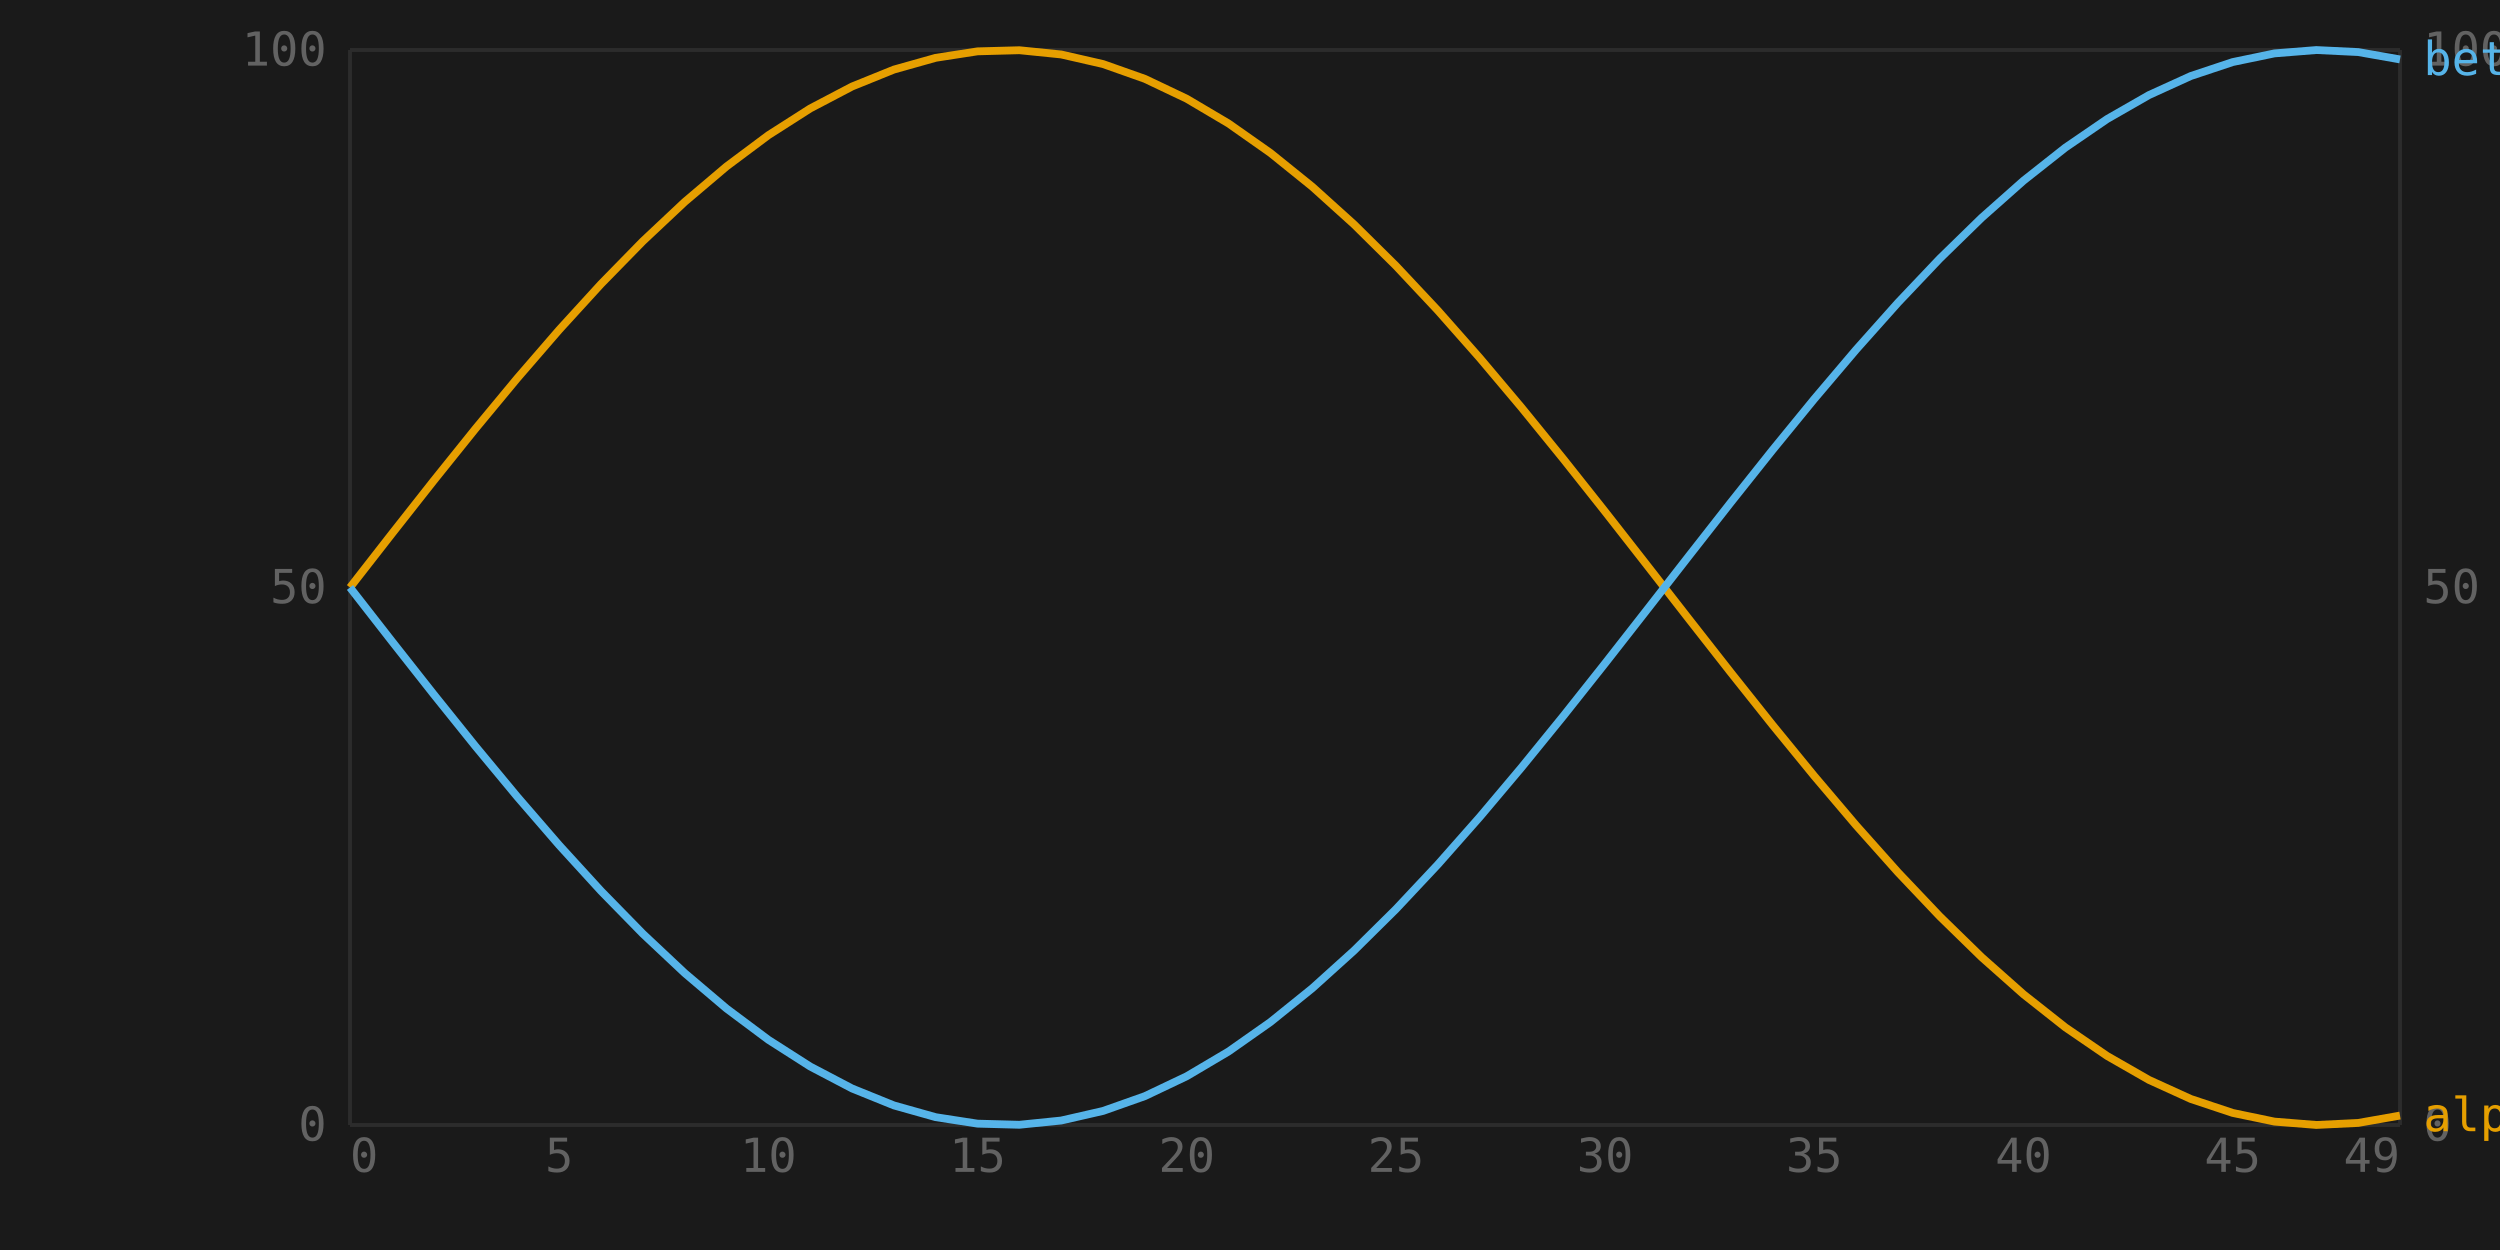
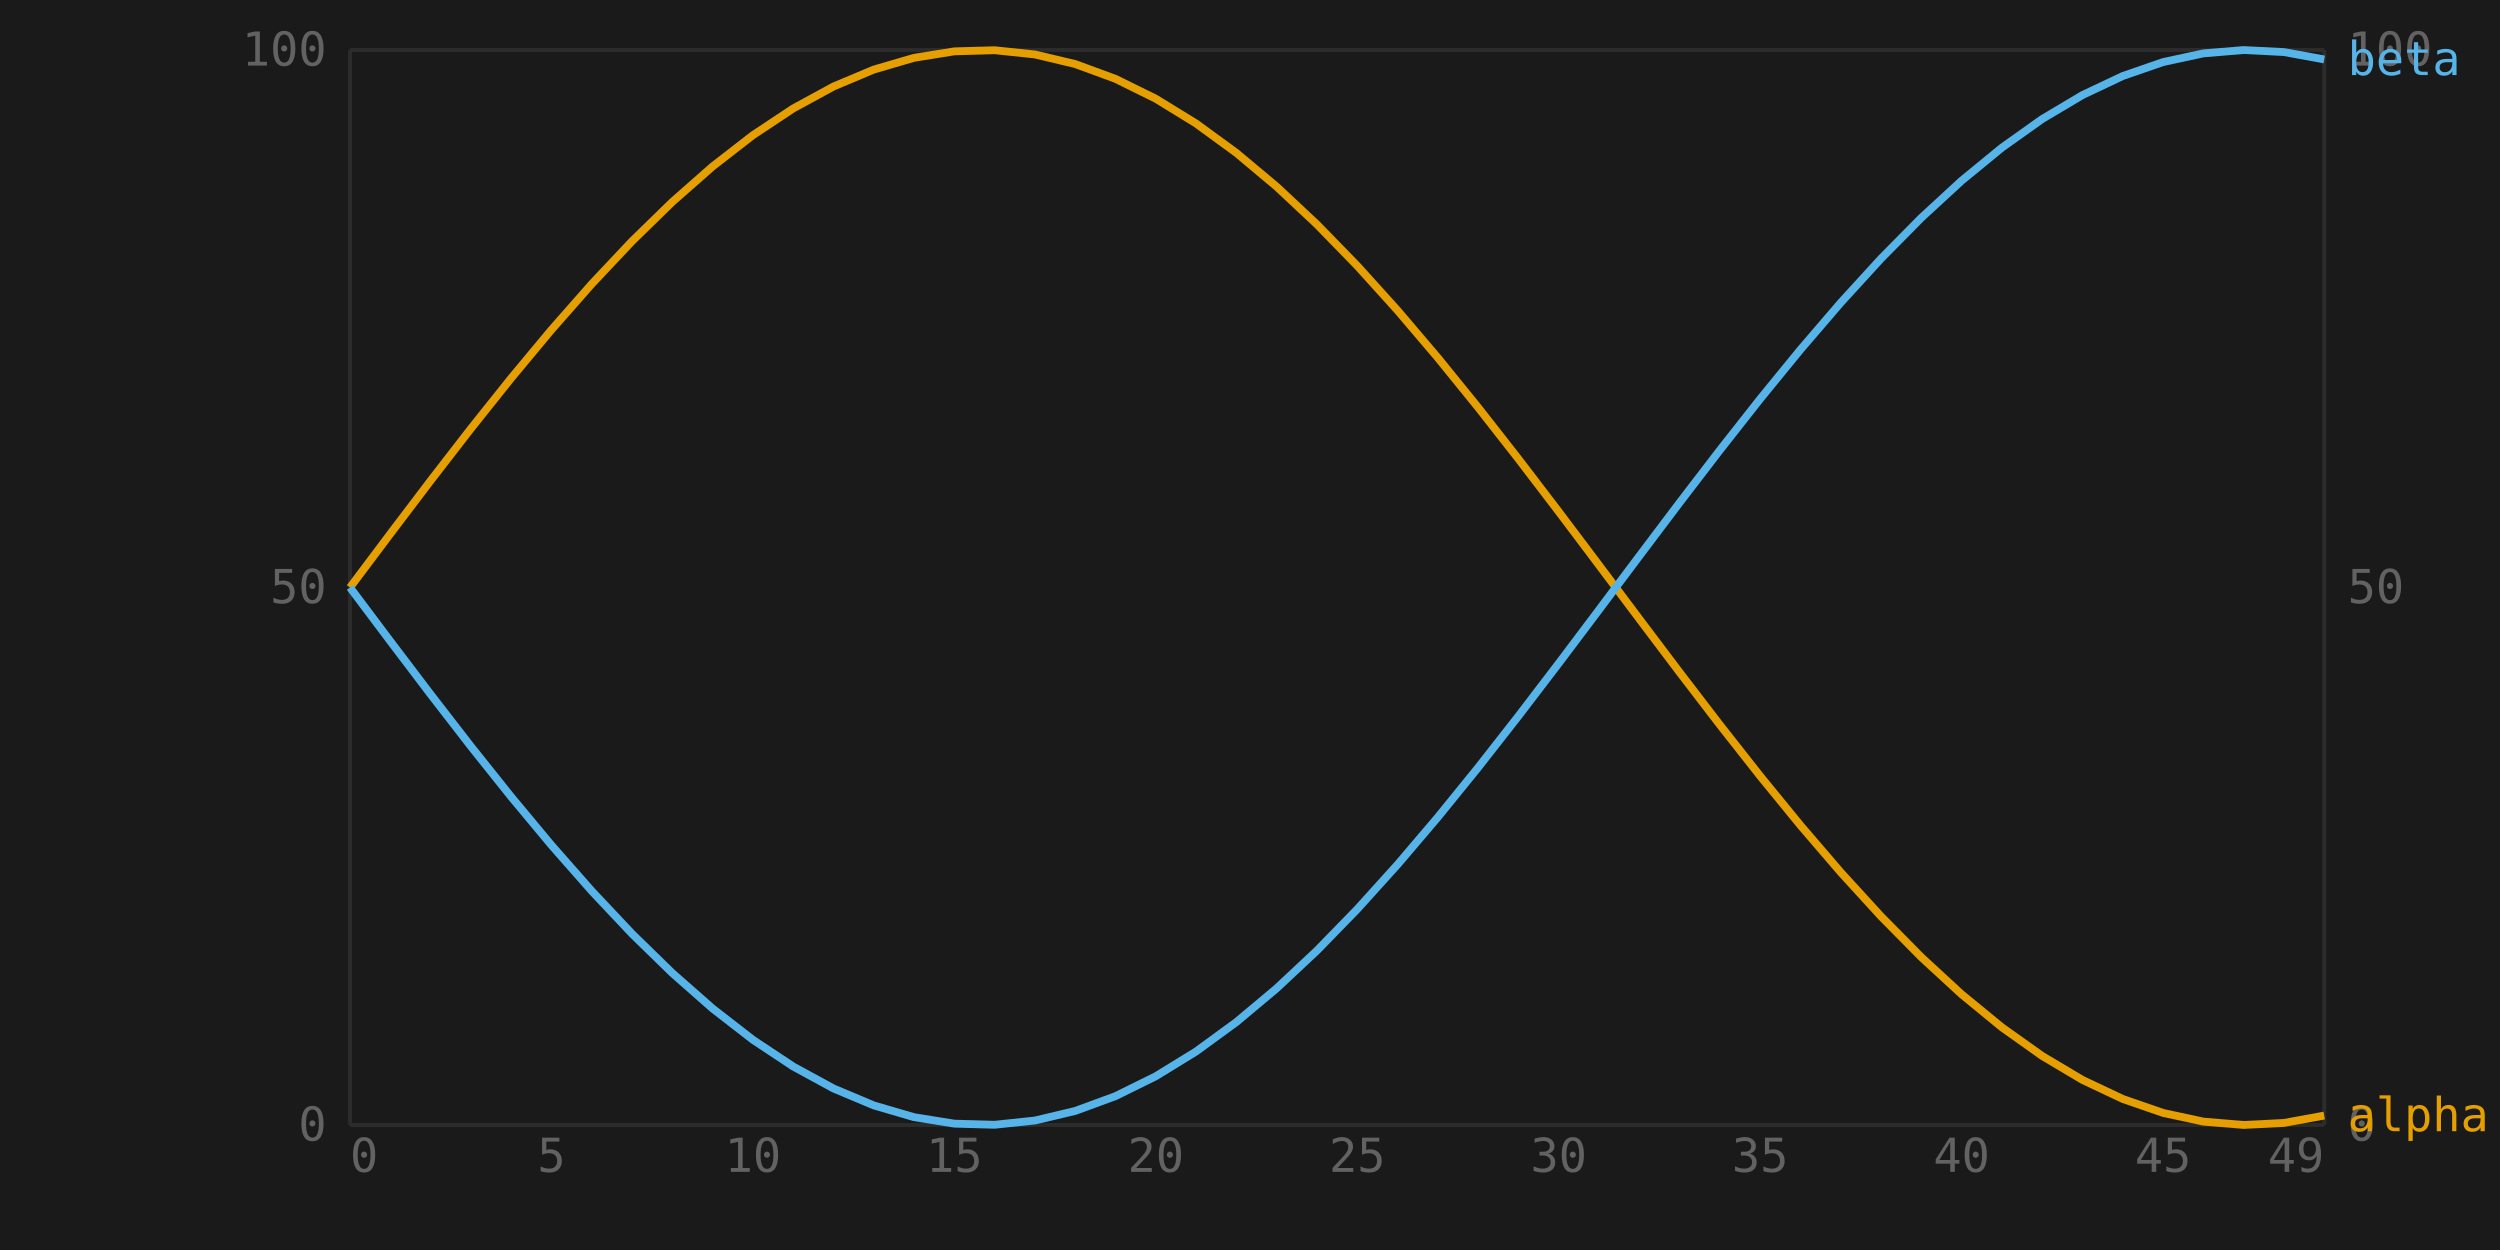
<svg xmlns="http://www.w3.org/2000/svg" viewBox="0 0 640 320" width="640" height="320">
  <rect width="100%" height="100%" fill="#1a1a1a" />
  <line x1="89.6" y1="12.8" x2="89.6" y2="288" stroke="#2c2c2c" stroke-width="1" />
-   <line x1="89.6" y1="288" x2="614.4" y2="288" stroke="#2c2c2c" stroke-width="1" />
-   <line x1="614.4" y1="12.8" x2="614.4" y2="288" stroke="#2c2c2c" stroke-width="1" />
-   <line x1="89.6" y1="12.8" x2="614.4" y2="12.8" stroke="#2c2c2c" stroke-width="1" />
+   <line x1="89.6" y1="288" x2="595" y2="288" stroke="#2c2c2c" stroke-width="1" />
+   <line x1="595" y1="12.8" x2="595" y2="288" stroke="#2c2c2c" stroke-width="1" />
+   <line x1="89.6" y1="12.8" x2="595" y2="12.8" stroke="#2c2c2c" stroke-width="1" />
  <text x="83.6" y="292" text-anchor="end" font-size="12" font-family="monospace" fill="#626262">0</text>
-   <text x="620.4" y="292" text-anchor="start" font-size="12" font-family="monospace" fill="#626262">0</text>
+   <text x="601" y="292" text-anchor="start" font-size="12" font-family="monospace" fill="#626262">0</text>
  <text x="83.6" y="154.4" text-anchor="end" font-size="12" font-family="monospace" fill="#626262">50</text>
-   <text x="620.4" y="154.4" text-anchor="start" font-size="12" font-family="monospace" fill="#626262">50</text>
+   <text x="601" y="154.4" text-anchor="start" font-size="12" font-family="monospace" fill="#626262">50</text>
  <text x="83.6" y="16.8" text-anchor="end" font-size="12" font-family="monospace" fill="#626262">100</text>
-   <text x="620.4" y="16.8" text-anchor="start" font-size="12" font-family="monospace" fill="#626262">100</text>
+   <text x="601" y="16.8" text-anchor="start" font-size="12" font-family="monospace" fill="#626262">100</text>
  <text x="89.6" y="300" text-anchor="start" font-size="12" font-family="monospace" fill="#626262">0</text>
-   <text x="143.151" y="300" text-anchor="middle" font-size="12" font-family="monospace" fill="#626262">5</text>
-   <text x="196.702" y="300" text-anchor="middle" font-size="12" font-family="monospace" fill="#626262">10</text>
-   <text x="250.253" y="300" text-anchor="middle" font-size="12" font-family="monospace" fill="#626262">15</text>
-   <text x="303.804" y="300" text-anchor="middle" font-size="12" font-family="monospace" fill="#626262">20</text>
-   <text x="357.355" y="300" text-anchor="middle" font-size="12" font-family="monospace" fill="#626262">25</text>
-   <text x="410.906" y="300" text-anchor="middle" font-size="12" font-family="monospace" fill="#626262">30</text>
-   <text x="464.457" y="300" text-anchor="middle" font-size="12" font-family="monospace" fill="#626262">35</text>
-   <text x="518.008" y="300" text-anchor="middle" font-size="12" font-family="monospace" fill="#626262">40</text>
-   <text x="571.559" y="300" text-anchor="middle" font-size="12" font-family="monospace" fill="#626262">45</text>
-   <text x="614.4" y="300" text-anchor="end" font-size="12" font-family="monospace" fill="#626262">49</text>
-   <path d="M89.6 150.4 L100.31 136.663 L111.02 123.063 L121.731 109.736 L132.441 96.816 L143.151 84.431 L153.861 72.705 L164.571 61.756 L175.282 51.692 L185.992 42.614 L196.702 34.614 L207.412 27.77 L218.122 22.151 L228.833 17.814 L239.543 14.802 L250.253 13.145 L260.963 12.859 L271.673 13.947 L282.384 16.399 L293.094 20.189 L303.804 25.281 L314.514 31.622 L325.224 39.151 L335.935 47.791 L346.645 57.456 L357.355 68.05 L368.065 79.467 L378.776 91.593 L389.486 104.306 L400.196 117.479 L410.906 130.982 L421.616 144.679 L432.327 158.432 L443.037 172.106 L453.747 185.562 L464.457 198.668 L475.167 211.291 L485.878 223.305 L496.588 234.592 L507.298 245.037 L518.008 254.536 L528.718 262.995 L539.429 270.329 L550.139 276.464 L560.849 281.34 L571.559 284.908 L582.269 287.132 L592.98 287.989 L603.69 287.472 L614.4 285.585" fill="none" stroke="#e69f00" stroke-width="2" />
-   <path d="M89.6 150.4 L100.31 164.137 L111.02 177.737 L121.731 191.064 L132.441 203.984 L143.151 216.369 L153.861 228.095 L164.571 239.044 L175.282 249.108 L185.992 258.186 L196.702 266.186 L207.412 273.03 L218.122 278.649 L228.833 282.986 L239.543 285.998 L250.253 287.655 L260.963 287.941 L271.673 286.853 L282.384 284.401 L293.094 280.611 L303.804 275.519 L314.514 269.178 L325.224 261.649 L335.935 253.009 L346.645 243.344 L357.355 232.75 L368.065 221.333 L378.776 209.207 L389.486 196.494 L400.196 183.321 L410.906 169.818 L421.616 156.121 L432.327 142.368 L443.037 128.694 L453.747 115.238 L464.457 102.132 L475.167 89.509 L485.878 77.495 L496.588 66.208 L507.298 55.763 L518.008 46.264 L528.718 37.805 L539.429 30.471 L550.139 24.336 L560.849 19.46 L571.559 15.892 L582.269 13.668 L592.98 12.811 L603.69 13.328 L614.4 15.215" fill="none" stroke="#56b4e9" stroke-width="2" />
-   <text x="620.4" y="289.585" text-anchor="start" font-size="12" font-family="monospace" fill="#e69f00">alpha</text>
-   <text x="620.4" y="19.215" text-anchor="start" font-size="12" font-family="monospace" fill="#56b4e9">beta</text>
+   <text x="141.171" y="300" text-anchor="middle" font-size="12" font-family="monospace" fill="#626262">5</text>
+   <text x="192.743" y="300" text-anchor="middle" font-size="12" font-family="monospace" fill="#626262">10</text>
+   <text x="244.314" y="300" text-anchor="middle" font-size="12" font-family="monospace" fill="#626262">15</text>
+   <text x="295.886" y="300" text-anchor="middle" font-size="12" font-family="monospace" fill="#626262">20</text>
+   <text x="347.457" y="300" text-anchor="middle" font-size="12" font-family="monospace" fill="#626262">25</text>
+   <text x="399.029" y="300" text-anchor="middle" font-size="12" font-family="monospace" fill="#626262">30</text>
+   <text x="450.6" y="300" text-anchor="middle" font-size="12" font-family="monospace" fill="#626262">35</text>
+   <text x="502.171" y="300" text-anchor="middle" font-size="12" font-family="monospace" fill="#626262">40</text>
+   <text x="553.743" y="300" text-anchor="middle" font-size="12" font-family="monospace" fill="#626262">45</text>
+   <text x="595" y="300" text-anchor="end" font-size="12" font-family="monospace" fill="#626262">49</text>
+   <path d="M89.6 150.4 L99.914 136.663 L110.229 123.063 L120.543 109.736 L130.857 96.816 L141.171 84.431 L151.486 72.705 L161.8 61.756 L172.114 51.692 L182.429 42.614 L192.743 34.614 L203.057 27.77 L213.371 22.151 L223.686 17.814 L234 14.802 L244.314 13.145 L254.629 12.859 L264.943 13.947 L275.257 16.399 L285.571 20.189 L295.886 25.281 L306.2 31.622 L316.514 39.151 L326.829 47.791 L337.143 57.456 L347.457 68.05 L357.771 79.467 L368.086 91.593 L378.4 104.306 L388.714 117.479 L399.029 130.982 L409.343 144.679 L419.657 158.432 L429.971 172.106 L440.286 185.562 L450.6 198.668 L460.914 211.291 L471.229 223.305 L481.543 234.592 L491.857 245.037 L502.171 254.536 L512.486 262.995 L522.8 270.329 L533.114 276.464 L543.429 281.34 L553.743 284.908 L564.057 287.132 L574.371 287.989 L584.686 287.472 L595 285.585" fill="none" stroke="#e69f00" stroke-width="2" />
+   <path d="M89.6 150.4 L99.914 164.137 L110.229 177.737 L120.543 191.064 L130.857 203.984 L141.171 216.369 L151.486 228.095 L161.8 239.044 L172.114 249.108 L182.429 258.186 L192.743 266.186 L203.057 273.03 L213.371 278.649 L223.686 282.986 L234 285.998 L244.314 287.655 L254.629 287.941 L264.943 286.853 L275.257 284.401 L285.571 280.611 L295.886 275.519 L306.2 269.178 L316.514 261.649 L326.829 253.009 L337.143 243.344 L347.457 232.75 L357.771 221.333 L368.086 209.207 L378.4 196.494 L388.714 183.321 L399.029 169.818 L409.343 156.121 L419.657 142.368 L429.971 128.694 L440.286 115.238 L450.6 102.132 L460.914 89.509 L471.229 77.495 L481.543 66.208 L491.857 55.763 L502.171 46.264 L512.486 37.805 L522.8 30.471 L533.114 24.336 L543.429 19.46 L553.743 15.892 L564.057 13.668 L574.371 12.811 L584.686 13.328 L595 15.215" fill="none" stroke="#56b4e9" stroke-width="2" />
+   <text x="601" y="289.585" text-anchor="start" font-size="12" font-family="monospace" fill="#e69f00">alpha</text>
+   <text x="601" y="19.215" text-anchor="start" font-size="12" font-family="monospace" fill="#56b4e9">beta</text>
</svg>
